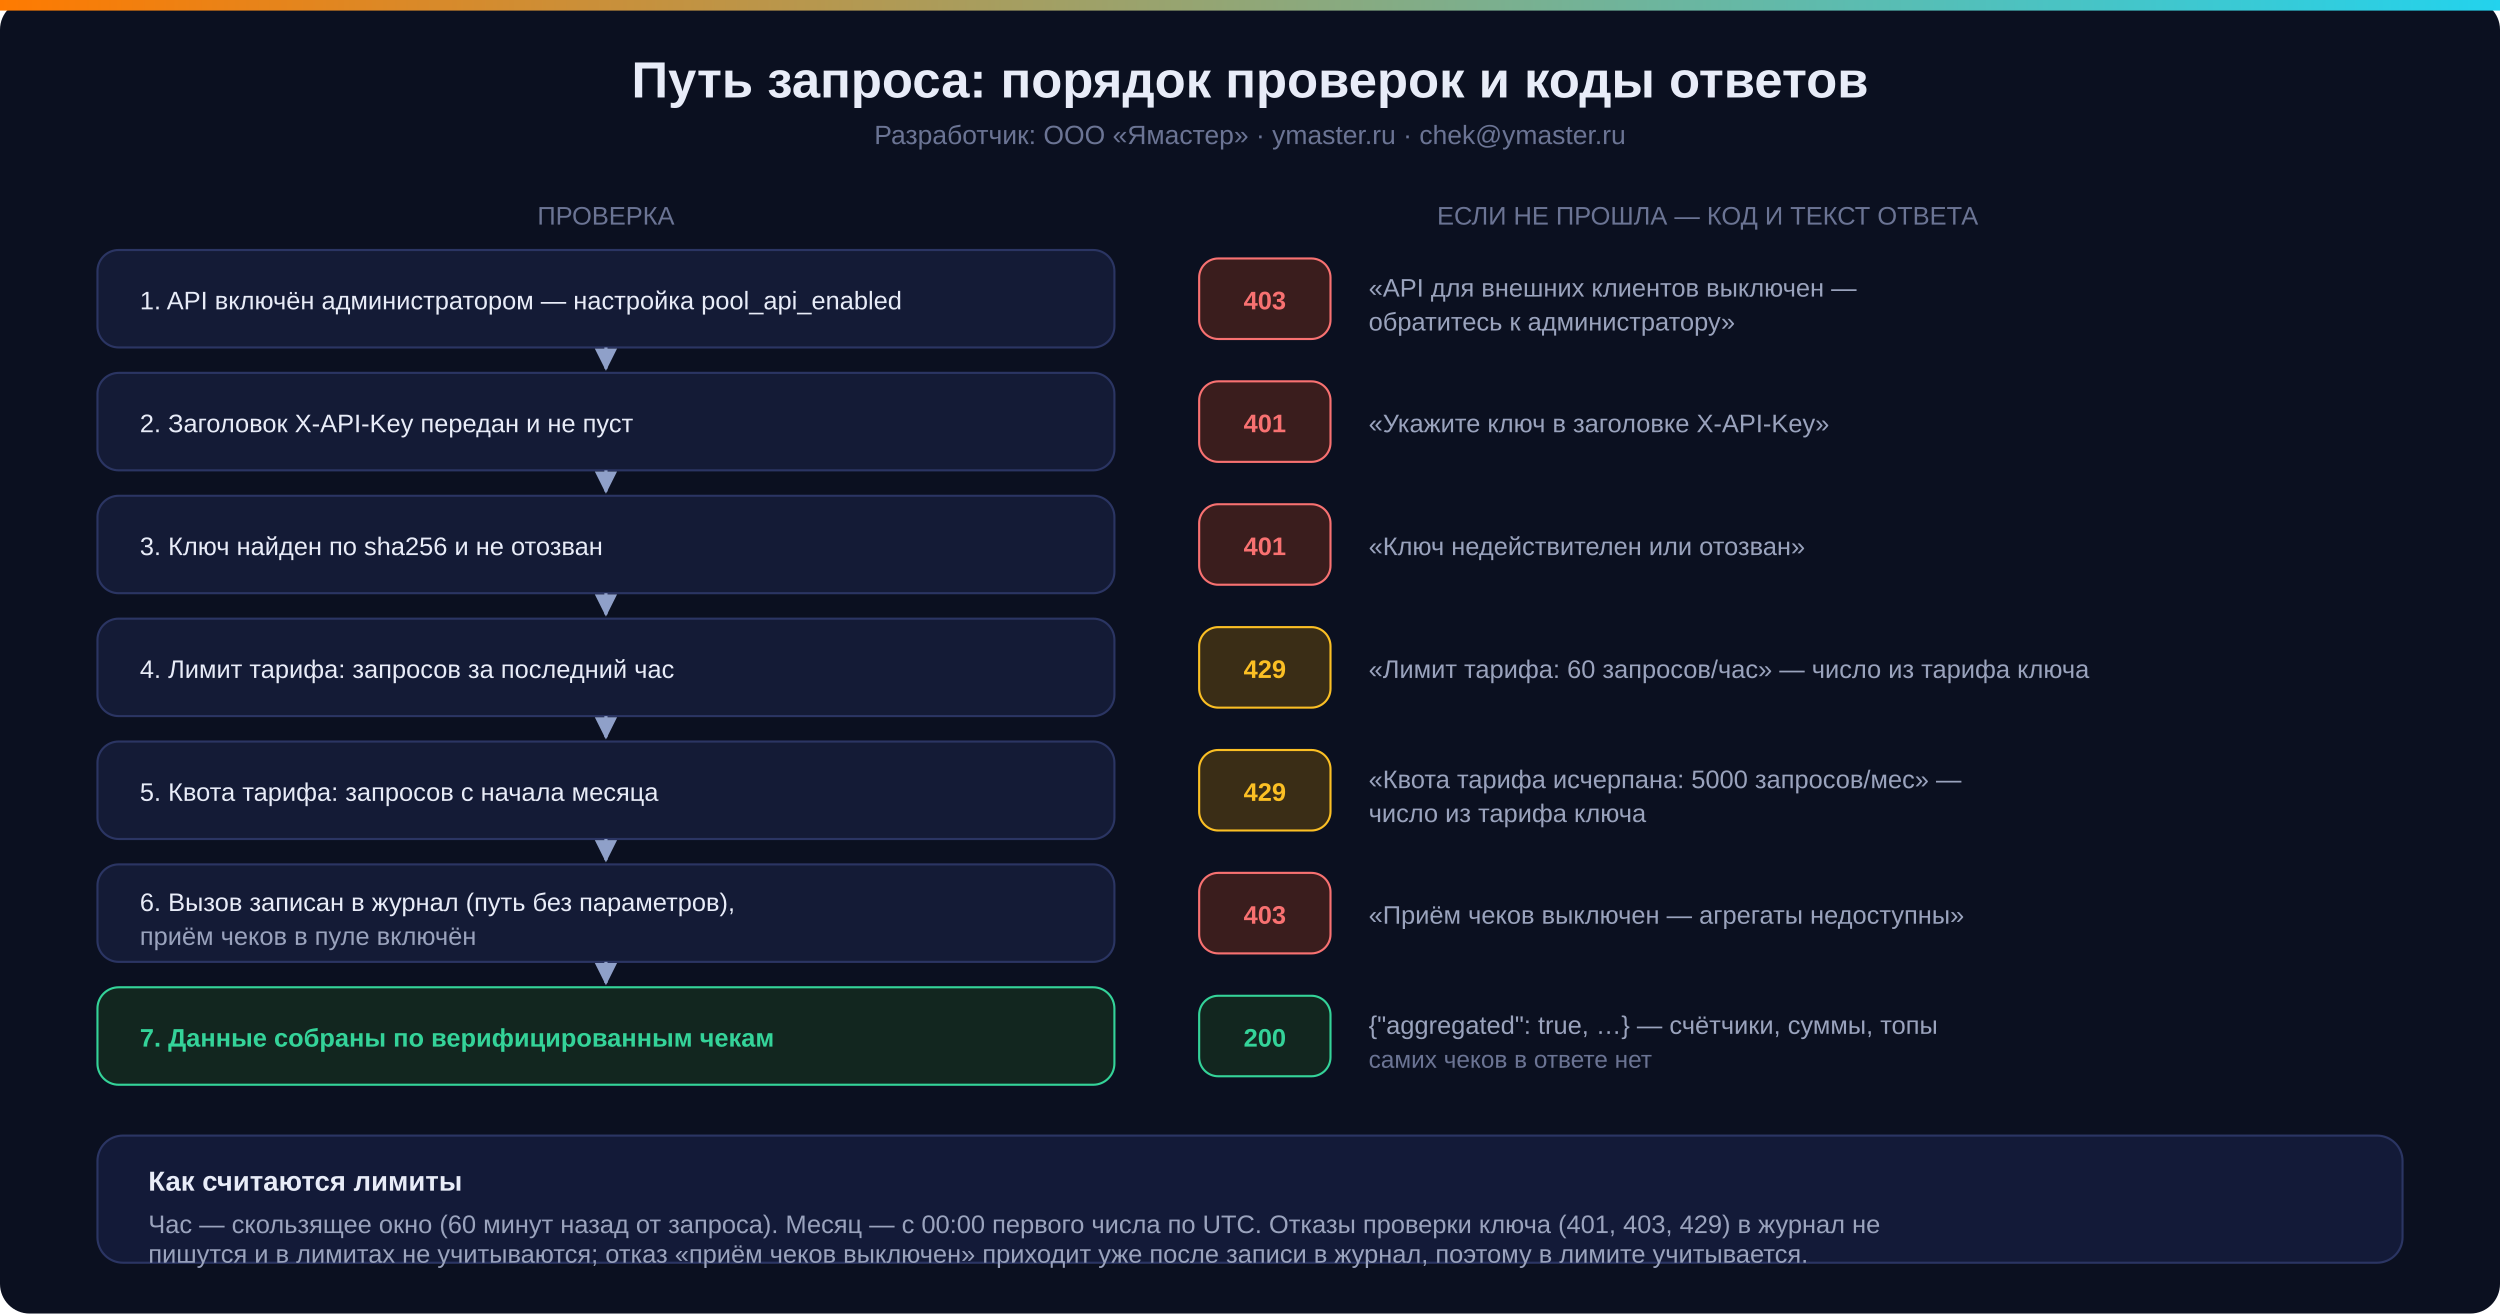
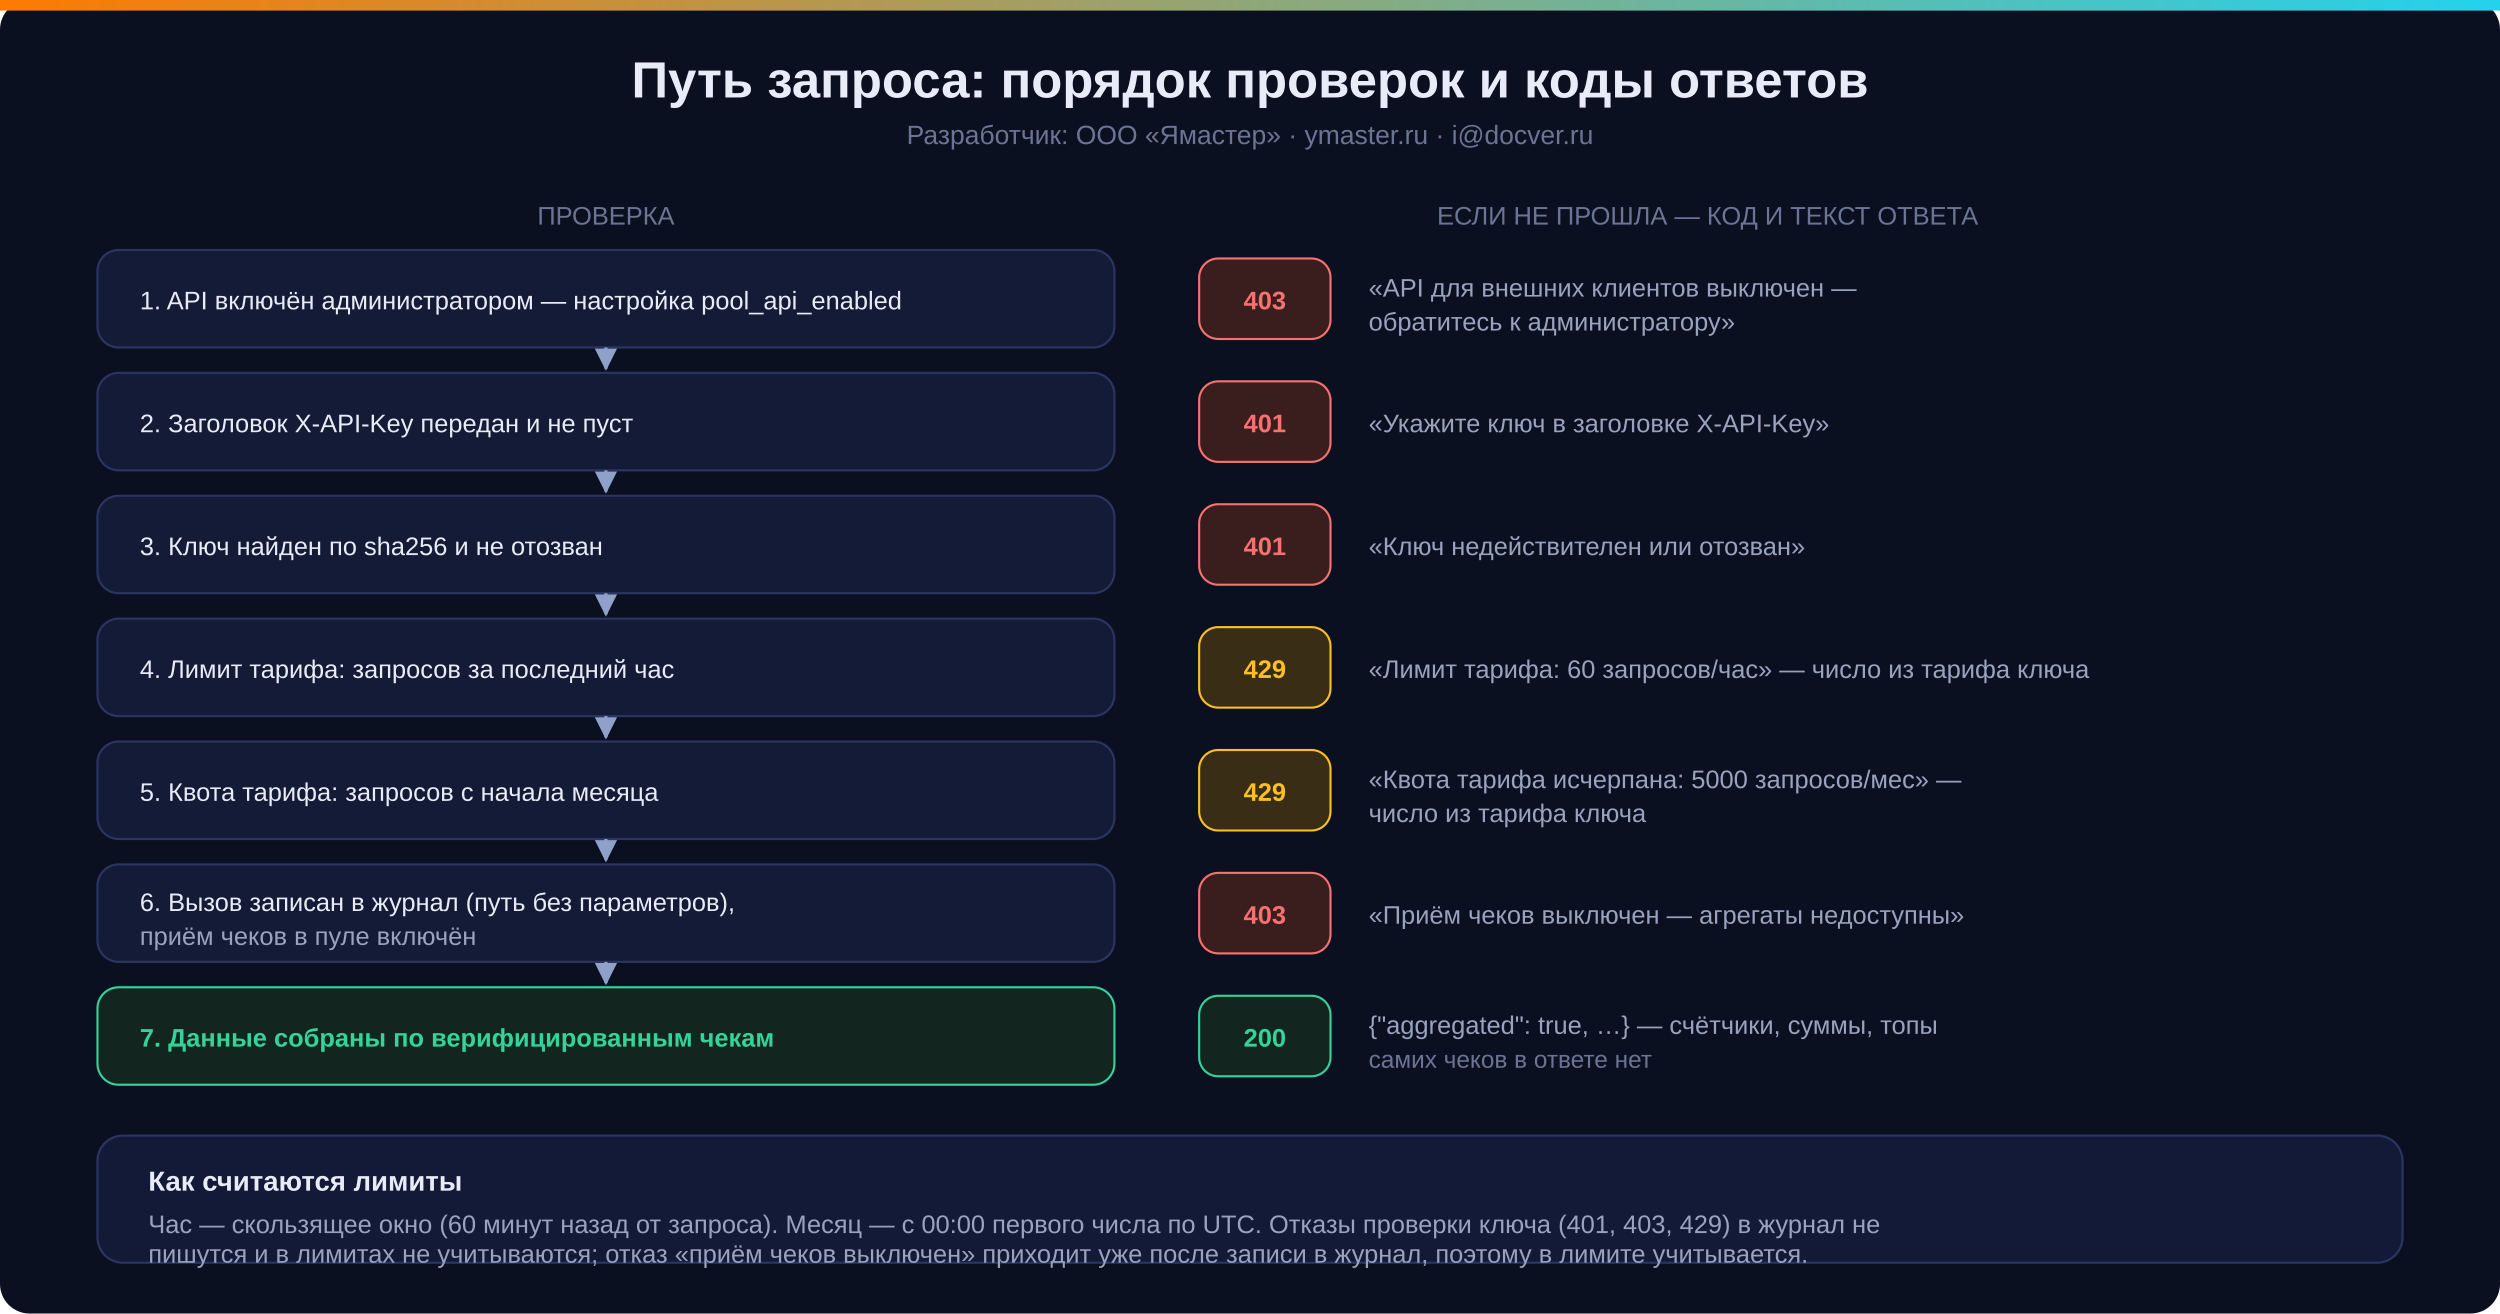
<svg xmlns="http://www.w3.org/2000/svg" viewBox="0 0 1180 620" font-family="Segoe UI, Arial, sans-serif">
  <defs>
    <linearGradient id="hdr" x1="0" y1="0" x2="1" y2="0">
      <stop offset="0" stop-color="#ff7a00" />
      <stop offset="1" stop-color="#22d3ee" />
    </linearGradient>
    <marker id="arrow" viewBox="0 0 10 10" refX="9" refY="5" markerWidth="7" markerHeight="7" orient="auto-start-reverse">
      <path d="M0 0 L10 5 L0 10 z" fill="#8fa0c9" />
    </marker>
    <marker id="arrowOk" viewBox="0 0 10 10" refX="9" refY="5" markerWidth="7" markerHeight="7" orient="auto-start-reverse">
      <path d="M0 0 L10 5 L0 10 z" fill="#34d399" />
    </marker>
  </defs>
  <rect width="1180" height="620" fill="#0b1020" rx="14" />
  <rect x="0" y="0" width="1180" height="5" fill="url(#hdr)" />
  <text x="590" y="46" text-anchor="middle" fill="#e8ecf8" font-size="24" font-weight="700">Путь запроса: порядок проверок и коды ответов</text>
-   <text x="590" y="68" text-anchor="middle" fill="#6b7494" font-size="12.5">Разработчик: ООО «Ямастер» · ymaster.ru · chek@ymaster.ru</text>
+   <text x="590" y="68" text-anchor="middle" fill="#6b7494" font-size="12.5">Разработчик: ООО «Ямастер» · ymaster.ru · i@docver.ru</text>
  <text x="286" y="106" text-anchor="middle" fill="#6b7494" font-size="12">ПРОВЕРКА</text>
  <text x="806" y="106" text-anchor="middle" fill="#6b7494" font-size="12">ЕСЛИ НЕ ПРОШЛА — КОД И ТЕКСТ ОТВЕТА</text>
  <g font-size="12">
    <rect x="46" y="118" width="480" height="46" rx="10" fill="#141b36" stroke="#2b3563" />
    <text x="66" y="146" fill="#e8ecf8">1. API включён администратором — настройка pool_api_enabled</text>
    <rect x="566" y="122" width="62" height="38" rx="9" fill="#3a1d1d" stroke="#f87171" />
    <text x="597" y="146" text-anchor="middle" fill="#f87171" font-weight="700">403</text>
    <text x="646" y="140" fill="#9aa3bd">«API для внешних клиентов выключен —</text>
    <text x="646" y="156" fill="#9aa3bd">обратитесь к администратору»</text>
    <rect x="46" y="176" width="480" height="46" rx="10" fill="#141b36" stroke="#2b3563" />
    <text x="66" y="204" fill="#e8ecf8">2. Заголовок X-API-Key передан и не пуст</text>
    <rect x="566" y="180" width="62" height="38" rx="9" fill="#3a1d1d" stroke="#f87171" />
    <text x="597" y="204" text-anchor="middle" fill="#f87171" font-weight="700">401</text>
    <text x="646" y="204" fill="#9aa3bd">«Укажите ключ в заголовке X-API-Key»</text>
    <rect x="46" y="234" width="480" height="46" rx="10" fill="#141b36" stroke="#2b3563" />
    <text x="66" y="262" fill="#e8ecf8">3. Ключ найден по sha256 и не отозван</text>
    <rect x="566" y="238" width="62" height="38" rx="9" fill="#3a1d1d" stroke="#f87171" />
    <text x="597" y="262" text-anchor="middle" fill="#f87171" font-weight="700">401</text>
    <text x="646" y="262" fill="#9aa3bd">«Ключ недействителен или отозван»</text>
    <rect x="46" y="292" width="480" height="46" rx="10" fill="#141b36" stroke="#2b3563" />
    <text x="66" y="320" fill="#e8ecf8">4. Лимит тарифа: запросов за последний час</text>
    <rect x="566" y="296" width="62" height="38" rx="9" fill="#3a2d16" stroke="#fbbf24" />
    <text x="597" y="320" text-anchor="middle" fill="#fbbf24" font-weight="700">429</text>
    <text x="646" y="320" fill="#9aa3bd">«Лимит тарифа: 60 запросов/час» — число из тарифа ключа</text>
    <rect x="46" y="350" width="480" height="46" rx="10" fill="#141b36" stroke="#2b3563" />
    <text x="66" y="378" fill="#e8ecf8">5. Квота тарифа: запросов с начала месяца</text>
    <rect x="566" y="354" width="62" height="38" rx="9" fill="#3a2d16" stroke="#fbbf24" />
    <text x="597" y="378" text-anchor="middle" fill="#fbbf24" font-weight="700">429</text>
    <text x="646" y="372" fill="#9aa3bd">«Квота тарифа исчерпана: 5000 запросов/мес» —</text>
    <text x="646" y="388" fill="#9aa3bd">число из тарифа ключа</text>
    <rect x="46" y="408" width="480" height="46" rx="10" fill="#141b36" stroke="#2b3563" />
    <text x="66" y="430" fill="#e8ecf8">6. Вызов записан в журнал (путь без параметров),</text>
    <text x="66" y="446" fill="#9aa3bd">    приём чеков в пуле включён</text>
    <rect x="566" y="412" width="62" height="38" rx="9" fill="#3a1d1d" stroke="#f87171" />
    <text x="597" y="436" text-anchor="middle" fill="#f87171" font-weight="700">403</text>
    <text x="646" y="436" fill="#9aa3bd">«Приём чеков выключен — агрегаты недоступны»</text>
    <rect x="46" y="466" width="480" height="46" rx="10" fill="#12261f" stroke="#34d399" />
    <text x="66" y="494" fill="#34d399" font-weight="700">7. Данные собраны по верифицированным чекам</text>
    <rect x="566" y="470" width="62" height="38" rx="9" fill="#12261f" stroke="#34d399" />
    <text x="597" y="494" text-anchor="middle" fill="#34d399" font-weight="700">200</text>
    <text x="646" y="488" fill="#9aa3bd">{"aggregated": true, …} — счётчики, суммы, топы</text>
    <text x="646" y="504" fill="#6b7494" font-size="11.5">самих чеков в ответе нет</text>
  </g>
  <g stroke="#8fa0c9" stroke-width="1.5">
    <line x1="286" y1="164" x2="286" y2="174" marker-end="url(#arrow)" />
    <line x1="286" y1="222" x2="286" y2="232" marker-end="url(#arrow)" />
    <line x1="286" y1="280" x2="286" y2="290" marker-end="url(#arrow)" />
    <line x1="286" y1="338" x2="286" y2="348" marker-end="url(#arrow)" />
    <line x1="286" y1="396" x2="286" y2="406" marker-end="url(#arrow)" />
    <line x1="286" y1="454" x2="286" y2="464" marker-end="url(#arrow)" />
  </g>
  <rect x="46" y="536" width="1088" height="60" rx="12" fill="#131a38" stroke="#2b3563" />
  <text x="70" y="562" fill="#e8ecf8" font-size="13" font-weight="700">Как считаются лимиты</text>
  <text x="70" y="582" fill="#9aa3bd" font-size="12">Час — скользящее окно (60 минут назад от запроса). Месяц — с 00:00 первого числа по UTC. Отказы проверки ключа (401, 403, 429) в журнал не</text>
  <text x="70" y="596" fill="#9aa3bd" font-size="12">пишутся и в лимитах не учитываются; отказ «приём чеков выключен» приходит уже после записи в журнал, поэтому в лимите учитывается.</text>
</svg>
